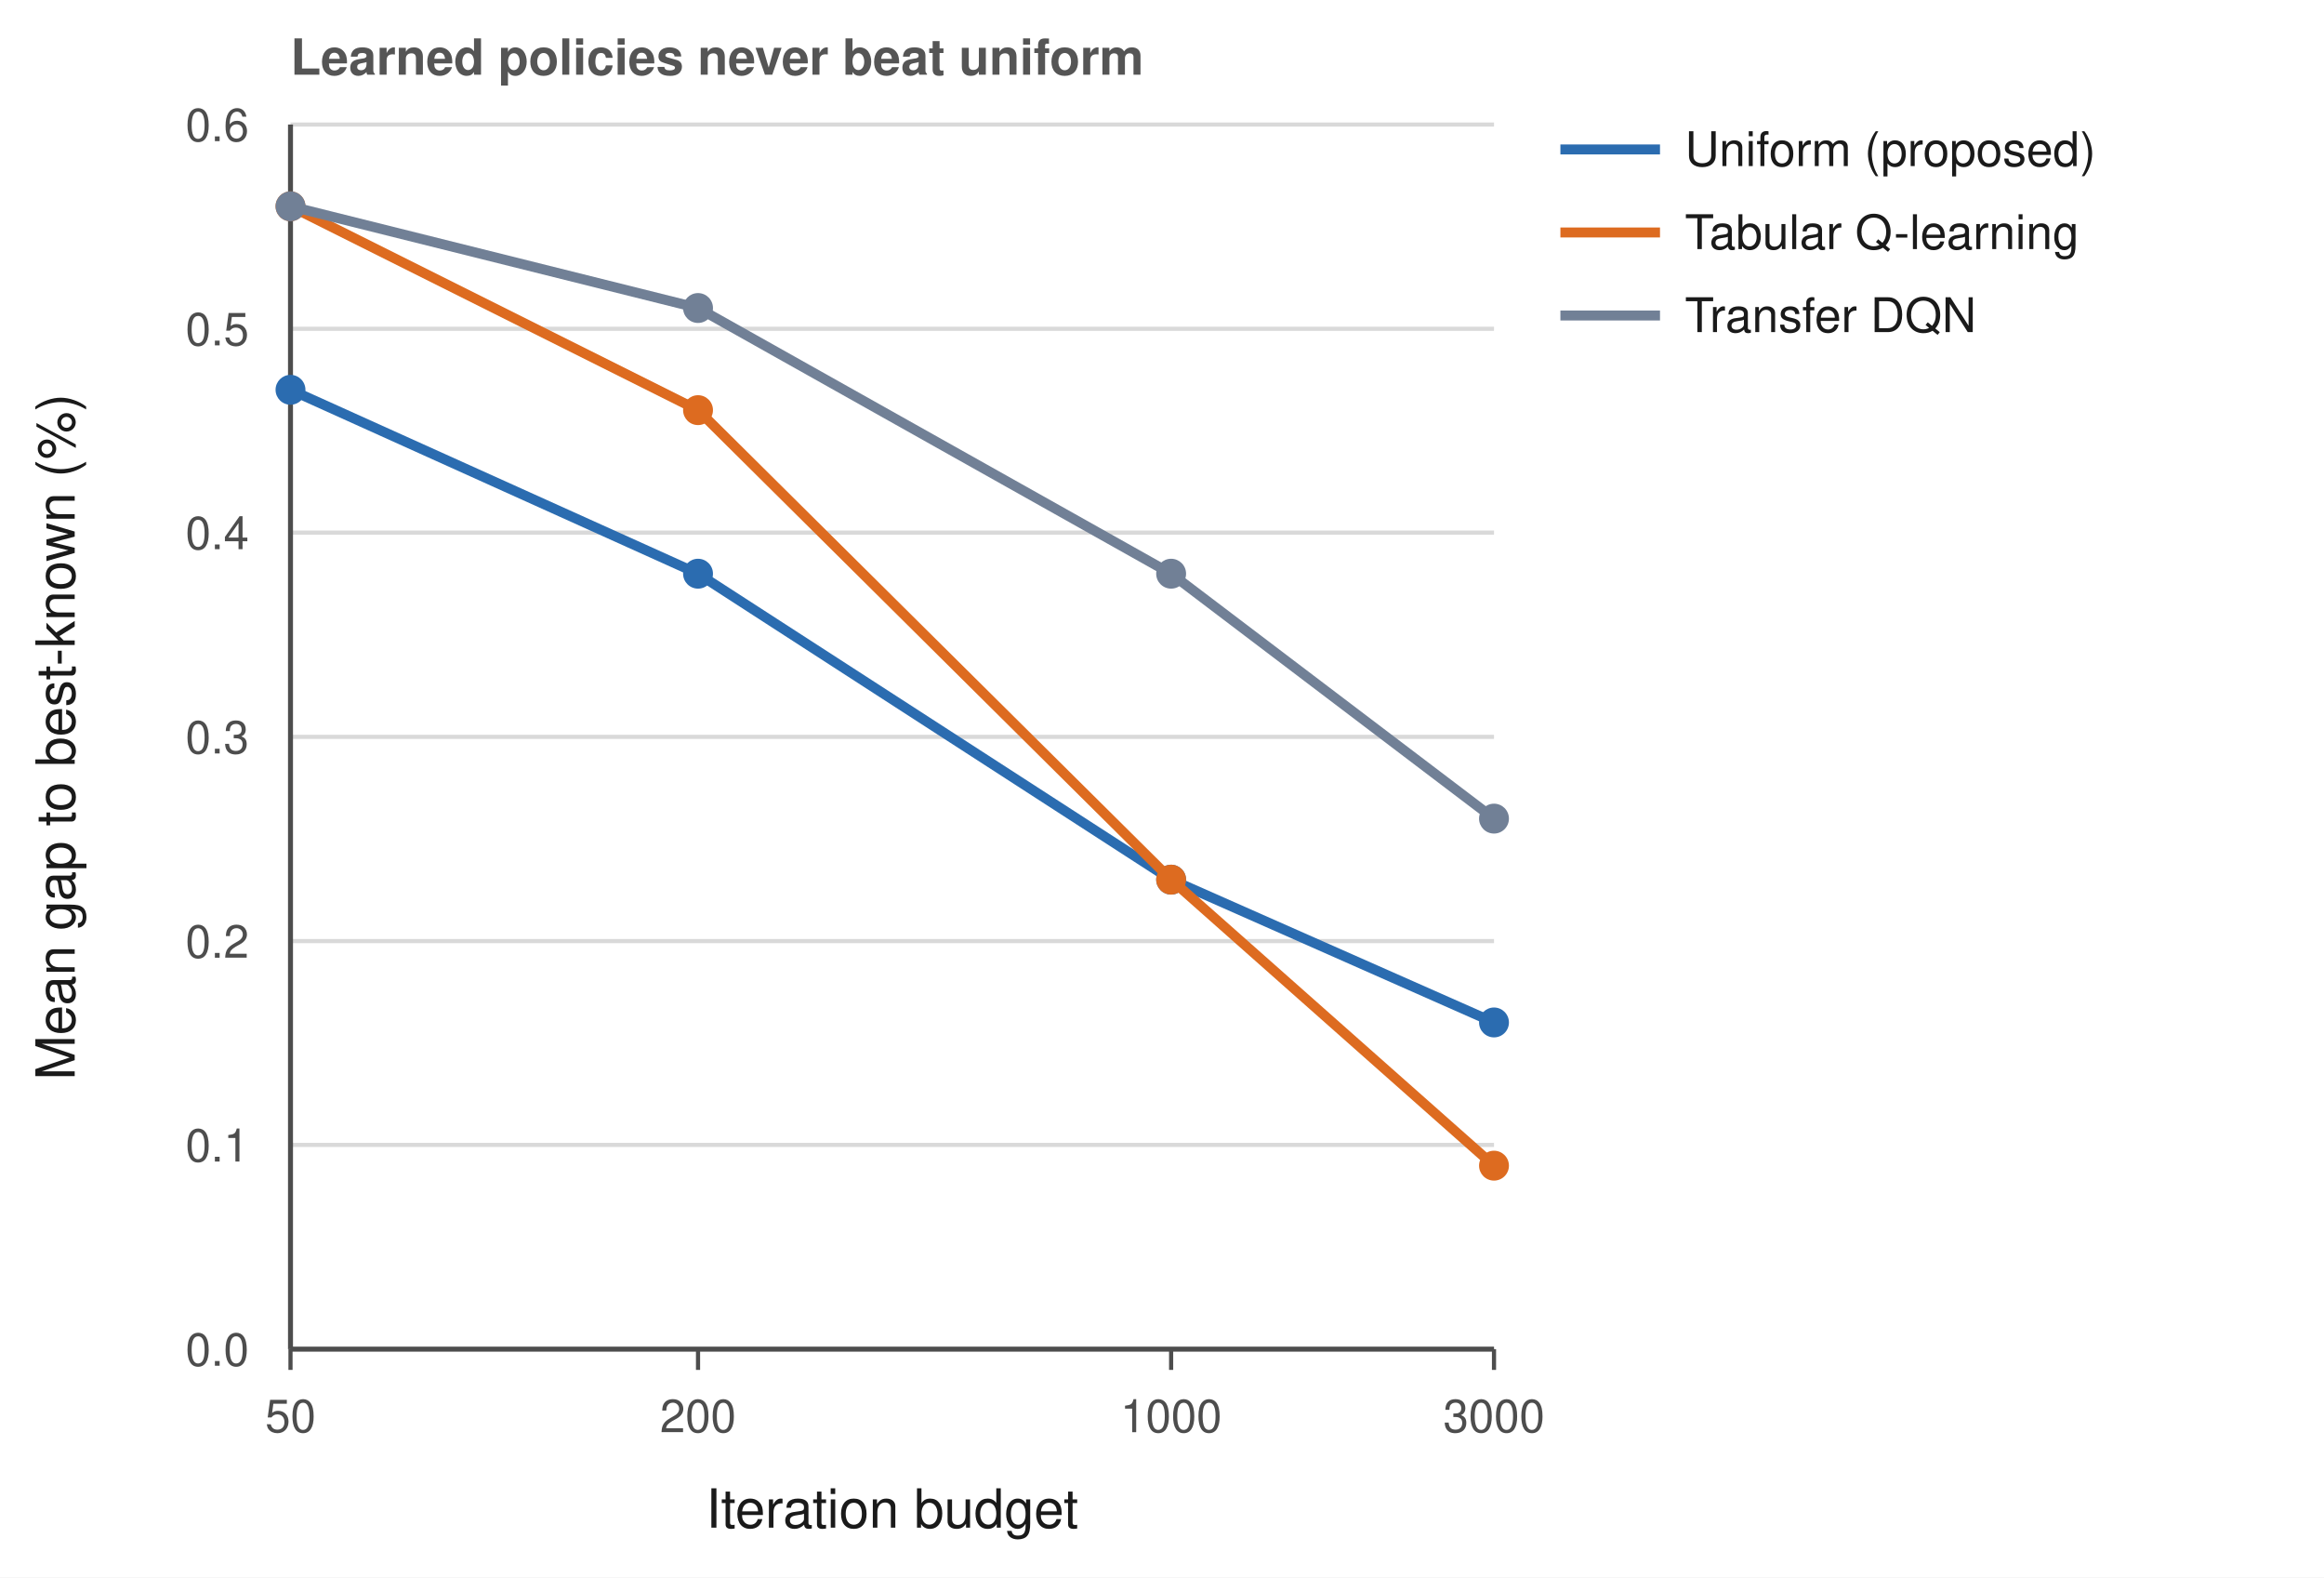
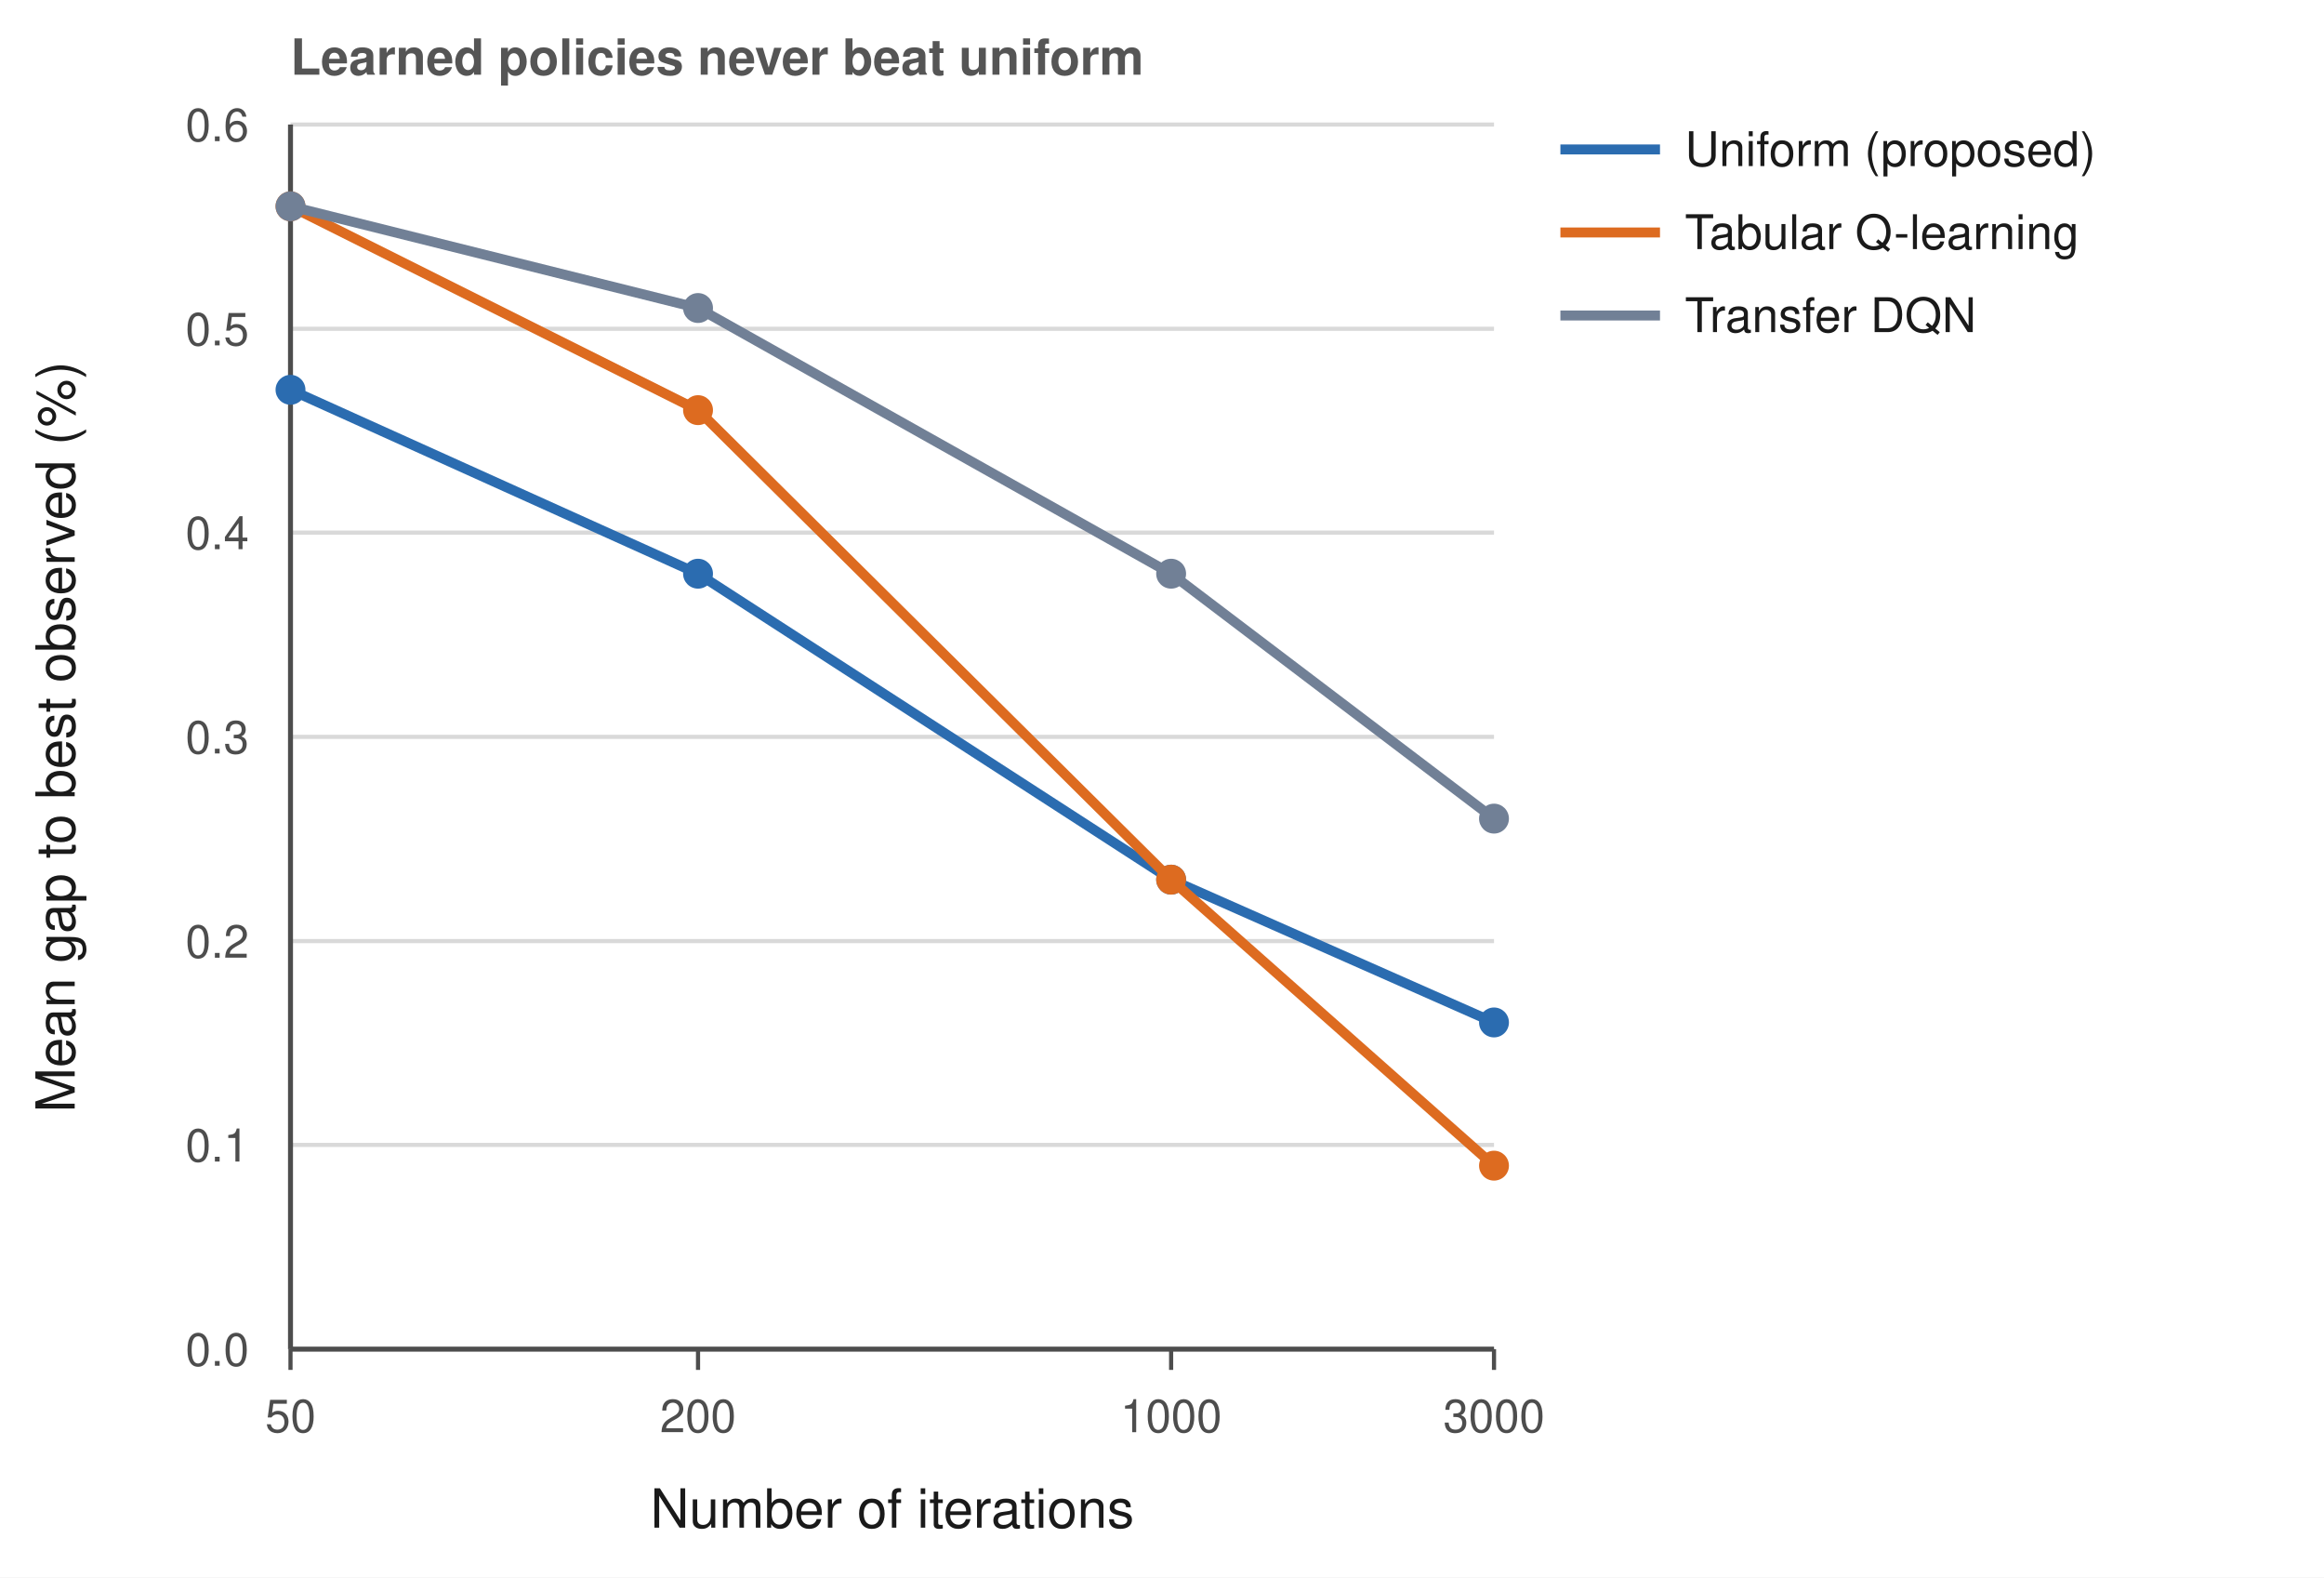
<svg xmlns="http://www.w3.org/2000/svg" width="560" height="380" viewBox="0 0 560 380" font-family="Helvetica, Arial, sans-serif">
  <rect width="560" height="380" fill="white" />
  <line x1="70.0" y1="325.0" x2="360.0" y2="325.0" stroke="#d9d9d9" stroke-width="1" />
  <text x="60.0" y="329.0" font-size="11" text-anchor="end" fill="#4d4d4d" font-weight="normal">0.0</text>
  <line x1="70.0" y1="275.8" x2="360.0" y2="275.8" stroke="#d9d9d9" stroke-width="1" />
  <text x="60.0" y="279.8" font-size="11" text-anchor="end" fill="#4d4d4d" font-weight="normal">0.1</text>
  <line x1="70.0" y1="226.7" x2="360.0" y2="226.7" stroke="#d9d9d9" stroke-width="1" />
  <text x="60.0" y="230.7" font-size="11" text-anchor="end" fill="#4d4d4d" font-weight="normal">0.2</text>
  <line x1="70.0" y1="177.5" x2="360.0" y2="177.5" stroke="#d9d9d9" stroke-width="1" />
  <text x="60.0" y="181.5" font-size="11" text-anchor="end" fill="#4d4d4d" font-weight="normal">0.3</text>
  <line x1="70.0" y1="128.3" x2="360.0" y2="128.3" stroke="#d9d9d9" stroke-width="1" />
  <text x="60.0" y="132.3" font-size="11" text-anchor="end" fill="#4d4d4d" font-weight="normal">0.4</text>
  <line x1="70.0" y1="79.2" x2="360.0" y2="79.2" stroke="#d9d9d9" stroke-width="1" />
  <text x="60.0" y="83.2" font-size="11" text-anchor="end" fill="#4d4d4d" font-weight="normal">0.5</text>
  <line x1="70.0" y1="30.0" x2="360.0" y2="30.0" stroke="#d9d9d9" stroke-width="1" />
  <text x="60.0" y="34.0" font-size="11" text-anchor="end" fill="#4d4d4d" font-weight="normal">0.6</text>
  <line x1="70.0" y1="325.0" x2="70.0" y2="330.0" stroke="#4d4d4d" stroke-width="1" />
  <text x="70.0" y="345.0" font-size="11" text-anchor="middle" fill="#4d4d4d" font-weight="normal">50</text>
  <line x1="168.2" y1="325.0" x2="168.2" y2="330.0" stroke="#4d4d4d" stroke-width="1" />
  <text x="168.2" y="345.0" font-size="11" text-anchor="middle" fill="#4d4d4d" font-weight="normal">200</text>
  <line x1="282.2" y1="325.0" x2="282.2" y2="330.0" stroke="#4d4d4d" stroke-width="1" />
  <text x="282.2" y="345.0" font-size="11" text-anchor="middle" fill="#4d4d4d" font-weight="normal">1000</text>
  <line x1="360.0" y1="325.0" x2="360.0" y2="330.0" stroke="#4d4d4d" stroke-width="1" />
  <text x="360.0" y="345.0" font-size="11" text-anchor="middle" fill="#4d4d4d" font-weight="normal">3000</text>
  <line x1="70.0" y1="30.0" x2="70.0" y2="325.0" stroke="#4d4d4d" stroke-width="1.2" />
  <line x1="70.0" y1="325.0" x2="360.0" y2="325.0" stroke="#4d4d4d" stroke-width="1.2" />
-   <text x="215.0" y="368.0" font-size="13" text-anchor="middle" fill="#1a1a1a" font-weight="normal">Iteration budget</text>
-   <text x="18.0" y="177.5" font-size="13" text-anchor="middle" fill="#1a1a1a" font-weight="normal" transform="rotate(-90 18 177.5)">Mean gap to best-known (%)</text>
+   <text x="215.0" y="368.0" font-size="13" text-anchor="middle" fill="#1a1a1a" font-weight="normal">Number of iterations</text>
+   <text x="18.0" y="177.5" font-size="13" text-anchor="middle" fill="#1a1a1a" font-weight="normal" transform="rotate(-90 18 177.5)">Mean gap to best observed (%)</text>
  <polyline points="70.0,93.9 168.2,138.2 282.2,211.9 360.0,246.3" fill="none" stroke="#2b6cb0" stroke-width="2.4" />
  <circle cx="70.0" cy="93.9" r="3.6" fill="#2b6cb0" />
  <circle cx="168.2" cy="138.2" r="3.6" fill="#2b6cb0" />
  <circle cx="282.2" cy="211.9" r="3.6" fill="#2b6cb0" />
  <circle cx="360.0" cy="246.3" r="3.6" fill="#2b6cb0" />
  <line x1="376.0" y1="36.0" x2="400.0" y2="36.0" stroke="#2b6cb0" stroke-width="2.4" />
  <text x="406.0" y="40.0" font-size="11.5" text-anchor="start" fill="#1a1a1a" font-weight="normal">Uniform (proposed)</text>
  <polyline points="70.0,49.7 168.2,98.8 282.2,211.9 360.0,280.8" fill="none" stroke="#dd6b20" stroke-width="2.4" />
  <circle cx="70.0" cy="49.7" r="3.6" fill="#dd6b20" />
  <circle cx="168.2" cy="98.8" r="3.6" fill="#dd6b20" />
  <circle cx="282.2" cy="211.9" r="3.6" fill="#dd6b20" />
  <circle cx="360.0" cy="280.8" r="3.6" fill="#dd6b20" />
  <line x1="376.0" y1="56.0" x2="400.0" y2="56.0" stroke="#dd6b20" stroke-width="2.4" />
  <text x="406.0" y="60.0" font-size="11.5" text-anchor="start" fill="#1a1a1a" font-weight="normal">Tabular Q-learning</text>
  <polyline points="70.0,49.7 168.2,74.2 282.2,138.2 360.0,197.2" fill="none" stroke="#718096" stroke-width="2.4" />
  <circle cx="70.0" cy="49.7" r="3.6" fill="#718096" />
  <circle cx="168.2" cy="74.2" r="3.6" fill="#718096" />
  <circle cx="282.2" cy="138.2" r="3.6" fill="#718096" />
  <circle cx="360.0" cy="197.2" r="3.6" fill="#718096" />
  <line x1="376.0" y1="76.0" x2="400.0" y2="76.0" stroke="#718096" stroke-width="2.4" />
  <text x="406.0" y="80.0" font-size="11.5" text-anchor="start" fill="#1a1a1a" font-weight="normal">Transfer DQN</text>
  <text x="70.0" y="18.0" font-size="12" text-anchor="start" fill="#555" font-weight="bold">Learned policies never beat uniform</text>
</svg>
